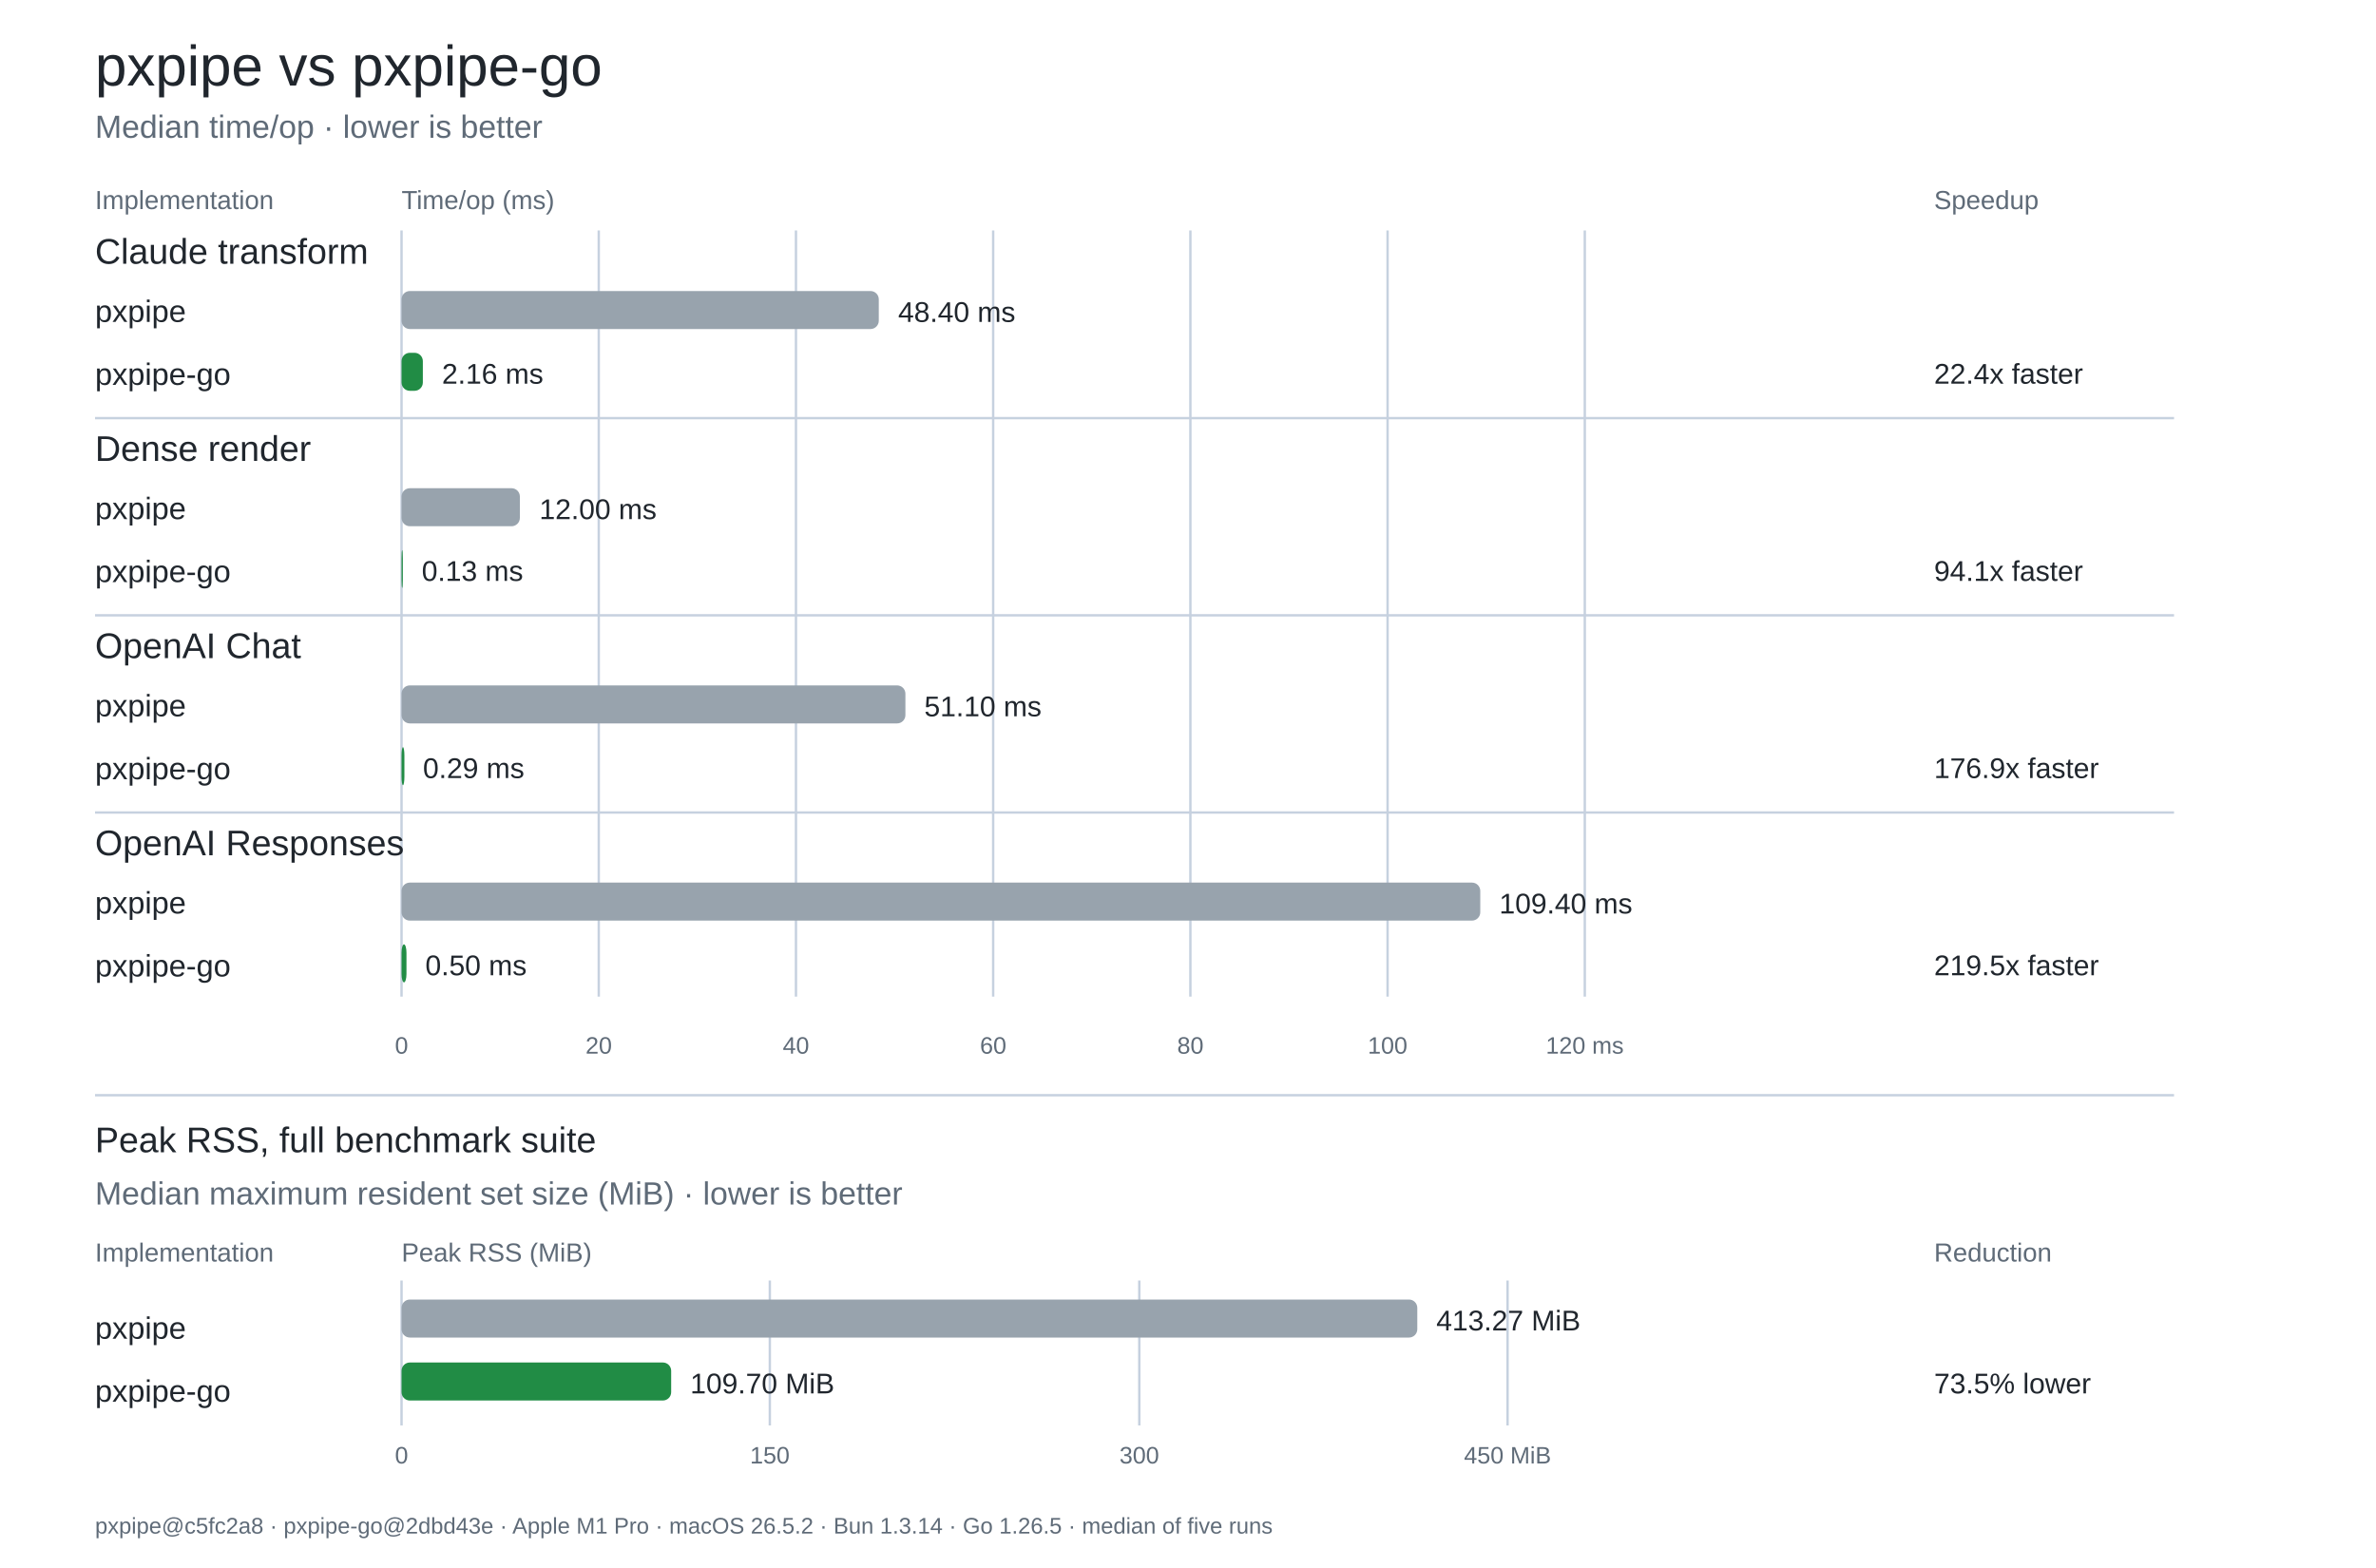
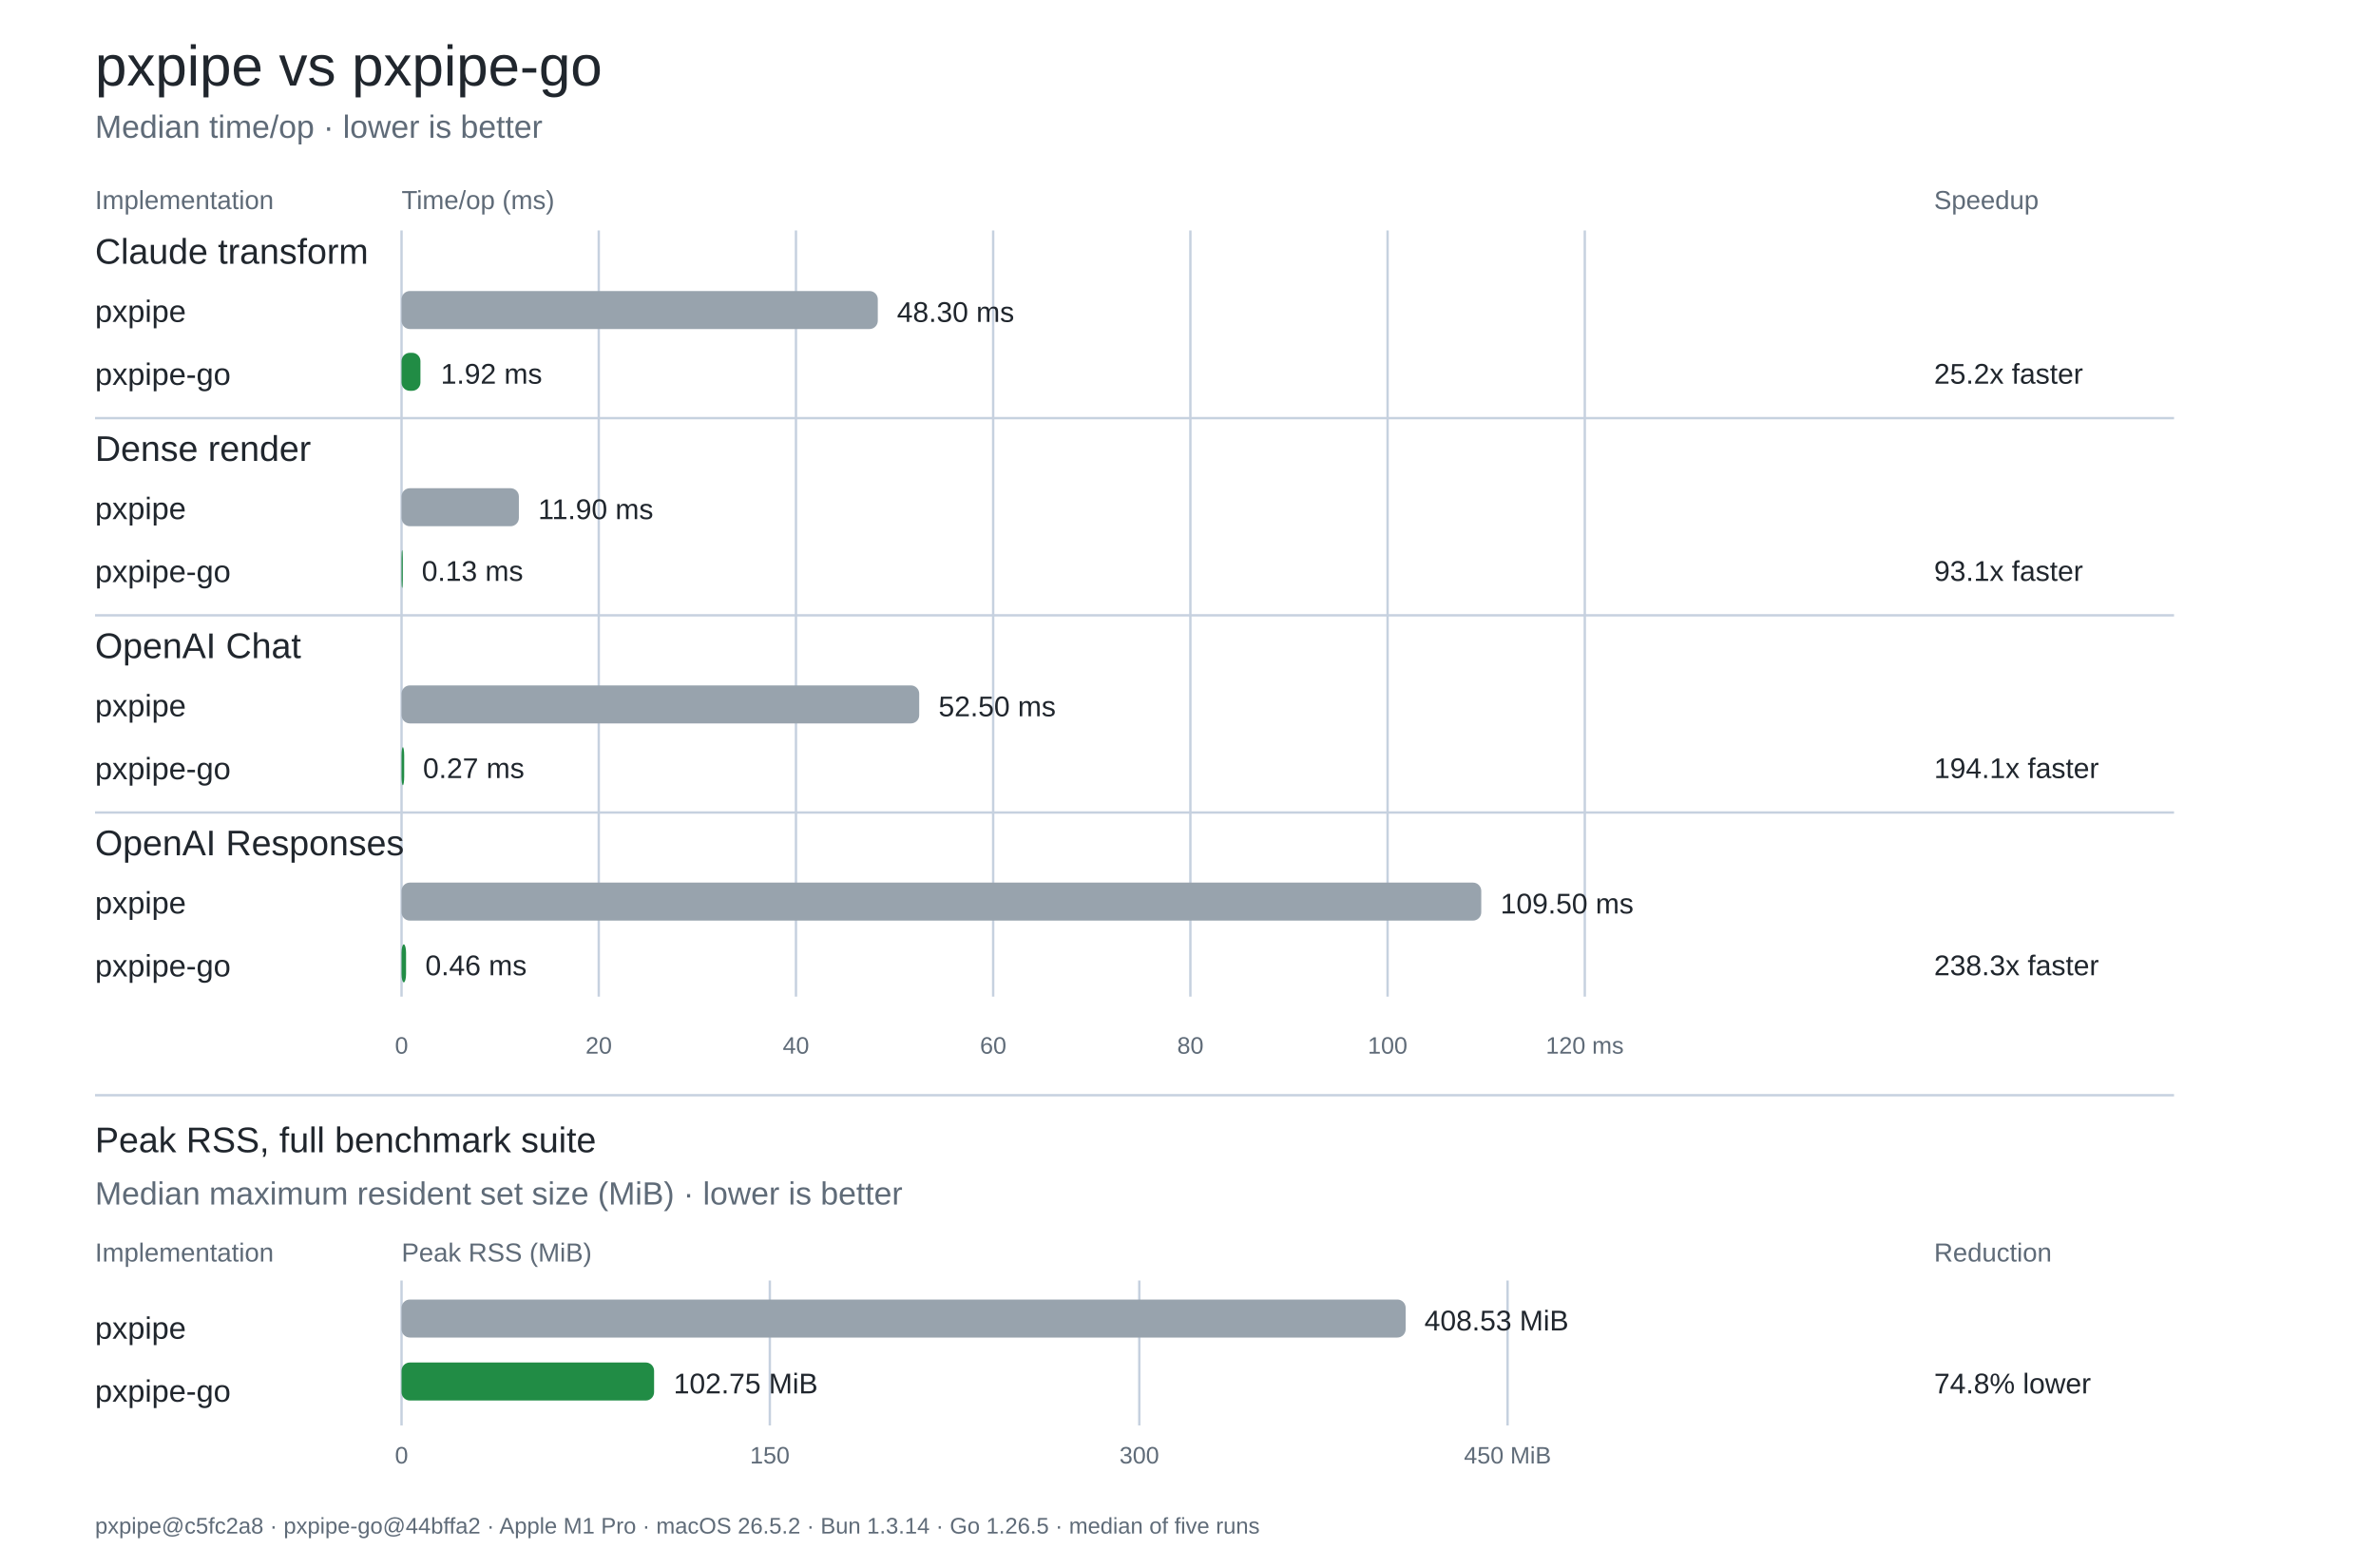
<svg xmlns="http://www.w3.org/2000/svg" width="2000" height="1320" viewBox="0 0 2000 1320">
  <rect width="2000" height="1320" fill="#ffffff" />
  <g font-family="-apple-system, BlinkMacSystemFont, 'Segoe UI', Arial, sans-serif" fill="#20262d">
    <text x="80" y="72" font-size="48" font-weight="500">pxpipe vs pxpipe-go</text>
    <text x="80" y="116" font-size="27" fill="#5f6b78">Median time/op · lower is better</text>
    <text x="80" y="176" font-size="22" fill="#5f6b78">Implementation</text>
    <text x="338" y="176" font-size="22" fill="#5f6b78">Time/op (ms)</text>
    <text x="1628" y="176" font-size="22" fill="#5f6b78">Speedup</text>
    <g stroke="#c6d1df" stroke-width="2">
      <line x1="338" y1="194" x2="338" y2="839" />
      <line x1="504" y1="194" x2="504" y2="839" />
      <line x1="670" y1="194" x2="670" y2="839" />
      <line x1="836" y1="194" x2="836" y2="839" />
      <line x1="1002" y1="194" x2="1002" y2="839" />
      <line x1="1168" y1="194" x2="1168" y2="839" />
      <line x1="1334" y1="194" x2="1334" y2="839" />
      <line x1="80" y1="352" x2="1830" y2="352" />
      <line x1="80" y1="518" x2="1830" y2="518" />
      <line x1="80" y1="684" x2="1830" y2="684" />
    </g>
    <text x="80" y="222" font-size="30">Claude transform</text>
    <text x="80" y="271" font-size="26">pxpipe</text>
-     <rect x="338" y="245" width="401.72" height="32" rx="7" fill="#98a3ad" />
-     <text x="756" y="271" font-size="24">48.40 ms</text>
+     <rect x="338" y="245" width="400.89" height="32" rx="7" fill="#98a3ad" />
+     <text x="755" y="271" font-size="24">48.30 ms</text>
    <text x="80" y="324" font-size="26">pxpipe-go</text>
-     <rect x="338" y="297" width="17.93" height="32" rx="7" fill="#218c45" />
-     <text x="372" y="323" font-size="24">2.16 ms</text>
-     <text x="1628" y="323" font-size="24">22.4x faster</text>
+     <rect x="338" y="297" width="15.91" height="32" rx="7" fill="#218c45" />
+     <text x="371" y="323" font-size="24">1.92 ms</text>
+     <text x="1628" y="323" font-size="24">25.2x faster</text>
    <text x="80" y="388" font-size="30">Dense render</text>
    <text x="80" y="437" font-size="26">pxpipe</text>
-     <rect x="338" y="411" width="99.60" height="32" rx="7" fill="#98a3ad" />
-     <text x="454" y="437" font-size="24">12.00 ms</text>
+     <rect x="338" y="411" width="98.77" height="32" rx="7" fill="#98a3ad" />
+     <text x="453" y="437" font-size="24">11.90 ms</text>
    <text x="80" y="490" font-size="26">pxpipe-go</text>
-     <rect x="338" y="463" width="1.08" height="32" rx="7" fill="#218c45" />
+     <rect x="338" y="463" width="1.06" height="32" rx="7" fill="#218c45" />
    <text x="355" y="489" font-size="24">0.13 ms</text>
-     <text x="1628" y="489" font-size="24">94.1x faster</text>
+     <text x="1628" y="489" font-size="24">93.1x faster</text>
    <text x="80" y="554" font-size="30">OpenAI Chat</text>
    <text x="80" y="603" font-size="26">pxpipe</text>
-     <rect x="338" y="577" width="424.13" height="32" rx="7" fill="#98a3ad" />
-     <text x="778" y="603" font-size="24">51.10 ms</text>
+     <rect x="338" y="577" width="435.75" height="32" rx="7" fill="#98a3ad" />
+     <text x="790" y="603" font-size="24">52.50 ms</text>
    <text x="80" y="656" font-size="26">pxpipe-go</text>
-     <rect x="338" y="629" width="2.41" height="32" rx="7" fill="#218c45" />
-     <text x="356" y="655" font-size="24">0.29 ms</text>
-     <text x="1628" y="655" font-size="24">176.9x faster</text>
+     <rect x="338" y="629" width="2.24" height="32" rx="7" fill="#218c45" />
+     <text x="356" y="655" font-size="24">0.27 ms</text>
+     <text x="1628" y="655" font-size="24">194.1x faster</text>
    <text x="80" y="720" font-size="30">OpenAI Responses</text>
    <text x="80" y="769" font-size="26">pxpipe</text>
-     <rect x="338" y="743" width="908.02" height="32" rx="7" fill="#98a3ad" />
-     <text x="1262" y="769" font-size="24">109.40 ms</text>
+     <rect x="338" y="743" width="908.85" height="32" rx="7" fill="#98a3ad" />
+     <text x="1263" y="769" font-size="24">109.50 ms</text>
    <text x="80" y="822" font-size="26">pxpipe-go</text>
-     <rect x="338" y="795" width="4.15" height="32" rx="7" fill="#218c45" />
-     <text x="358" y="821" font-size="24">0.50 ms</text>
-     <text x="1628" y="821" font-size="24">219.5x faster</text>
+     <rect x="338" y="795" width="3.81" height="32" rx="7" fill="#218c45" />
+     <text x="358" y="821" font-size="24">0.46 ms</text>
+     <text x="1628" y="821" font-size="24">238.3x faster</text>
    <g font-size="20" fill="#5f6b78" text-anchor="middle">
      <text x="338" y="887">0</text>
      <text x="504" y="887">20</text>
      <text x="670" y="887">40</text>
      <text x="836" y="887">60</text>
      <text x="1002" y="887">80</text>
      <text x="1168" y="887">100</text>
      <text x="1334" y="887">120 ms</text>
    </g>
    <line x1="80" y1="922" x2="1830" y2="922" stroke="#c6d1df" stroke-width="2" />
    <text x="80" y="970" font-size="30">Peak RSS, full benchmark suite</text>
    <text x="80" y="1014" font-size="27" fill="#5f6b78">Median maximum resident set size (MiB) · lower is better</text>
    <text x="80" y="1062" font-size="22" fill="#5f6b78">Implementation</text>
    <text x="338" y="1062" font-size="22" fill="#5f6b78">Peak RSS (MiB)</text>
    <text x="1628" y="1062" font-size="22" fill="#5f6b78">Reduction</text>
    <g stroke="#c6d1df" stroke-width="2">
      <line x1="338" y1="1078" x2="338" y2="1200" />
      <line x1="648" y1="1078" x2="648" y2="1200" />
      <line x1="959" y1="1078" x2="959" y2="1200" />
      <line x1="1269" y1="1078" x2="1269" y2="1200" />
    </g>
    <text x="80" y="1127" font-size="26">pxpipe</text>
-     <rect x="338" y="1094" width="855.01" height="32" rx="7" fill="#98a3ad" />
-     <text x="1209" y="1120" font-size="24">413.27 MiB</text>
+     <rect x="338" y="1094" width="845.21" height="32" rx="7" fill="#98a3ad" />
+     <text x="1199" y="1120" font-size="24">408.53 MiB</text>
    <text x="80" y="1180" font-size="26">pxpipe-go</text>
-     <rect x="338" y="1147" width="226.96" height="32" rx="7" fill="#218c45" />
-     <text x="581" y="1173" font-size="24">109.70 MiB</text>
-     <text x="1628" y="1173" font-size="24">73.5% lower</text>
+     <rect x="338" y="1147" width="212.58" height="32" rx="7" fill="#218c45" />
+     <text x="567" y="1173" font-size="24">102.75 MiB</text>
+     <text x="1628" y="1173" font-size="24">74.8% lower</text>
    <g font-size="20" fill="#5f6b78" text-anchor="middle">
      <text x="338" y="1232">0</text>
      <text x="648" y="1232">150</text>
      <text x="959" y="1232">300</text>
      <text x="1269" y="1232">450 MiB</text>
    </g>
-     <text x="80" y="1291" font-size="19" fill="#5f6b78">pxpipe@c5fc2a8 · pxpipe-go@2dbd43e · Apple M1 Pro · macOS 26.5.2 · Bun 1.3.14 · Go 1.26.5 · median of five runs</text>
+     <text x="80" y="1291" font-size="19" fill="#5f6b78">pxpipe@c5fc2a8 · pxpipe-go@44bffa2 · Apple M1 Pro · macOS 26.5.2 · Bun 1.3.14 · Go 1.26.5 · median of five runs</text>
  </g>
</svg>
